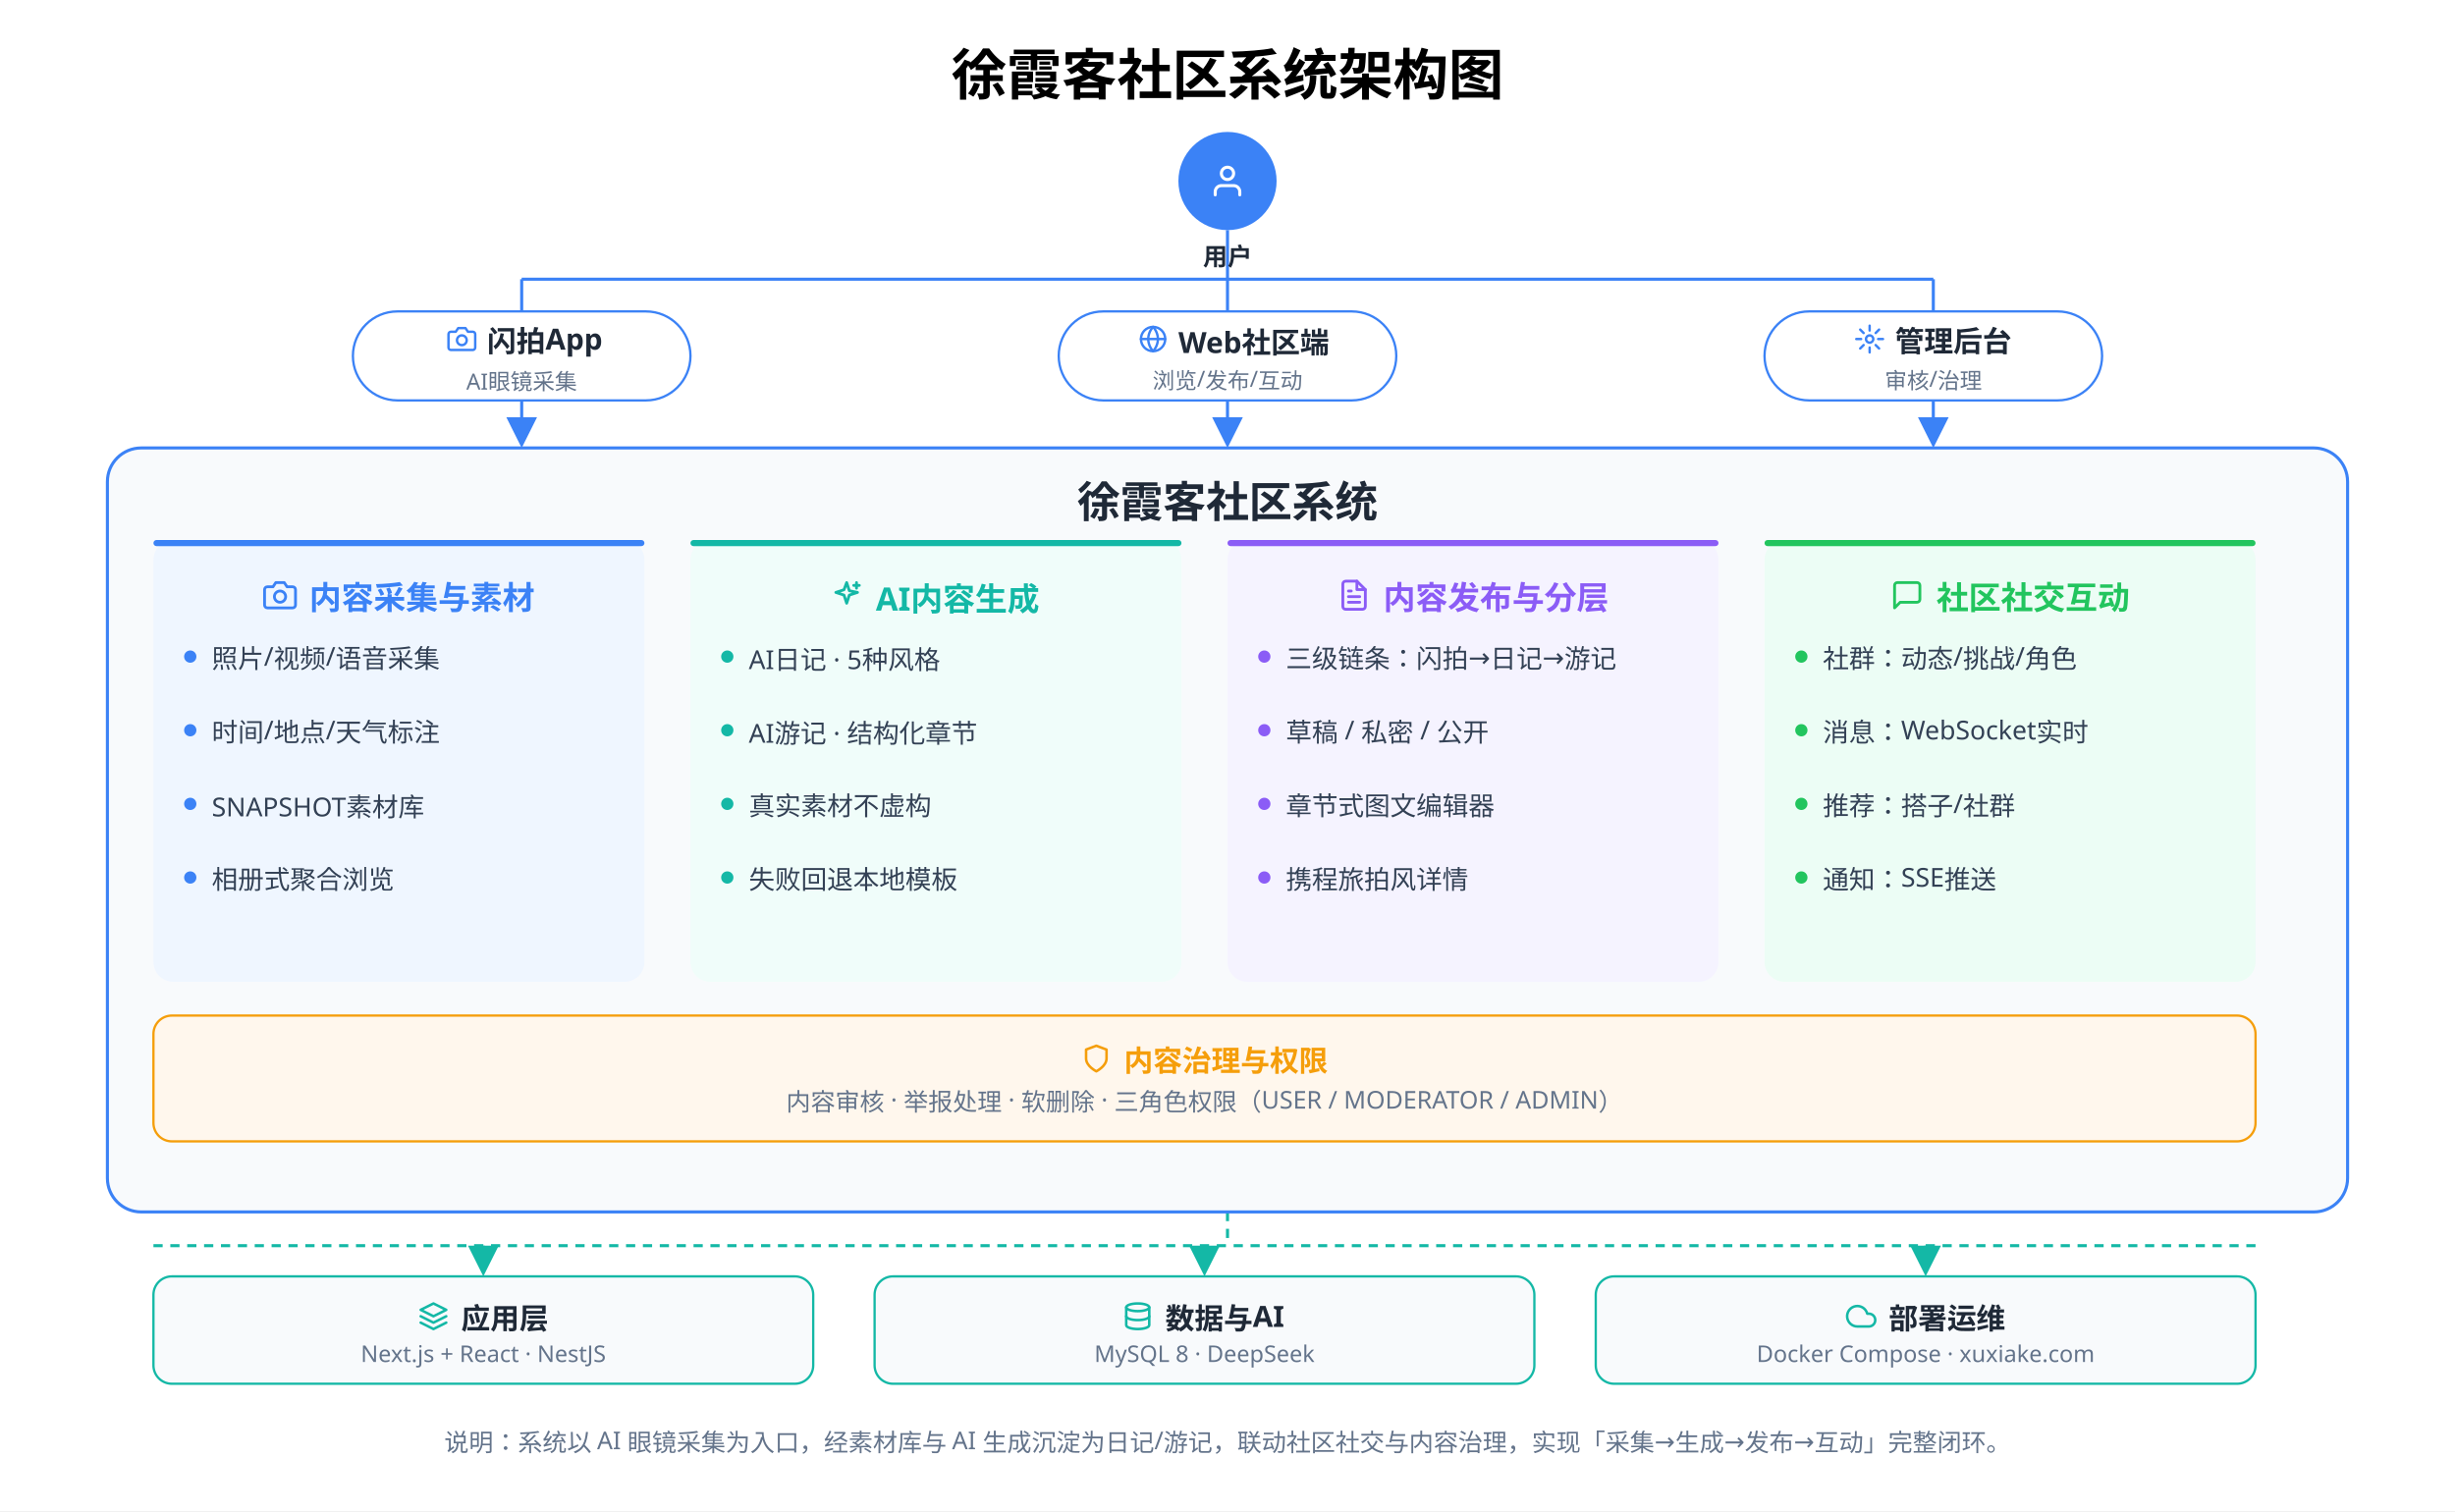
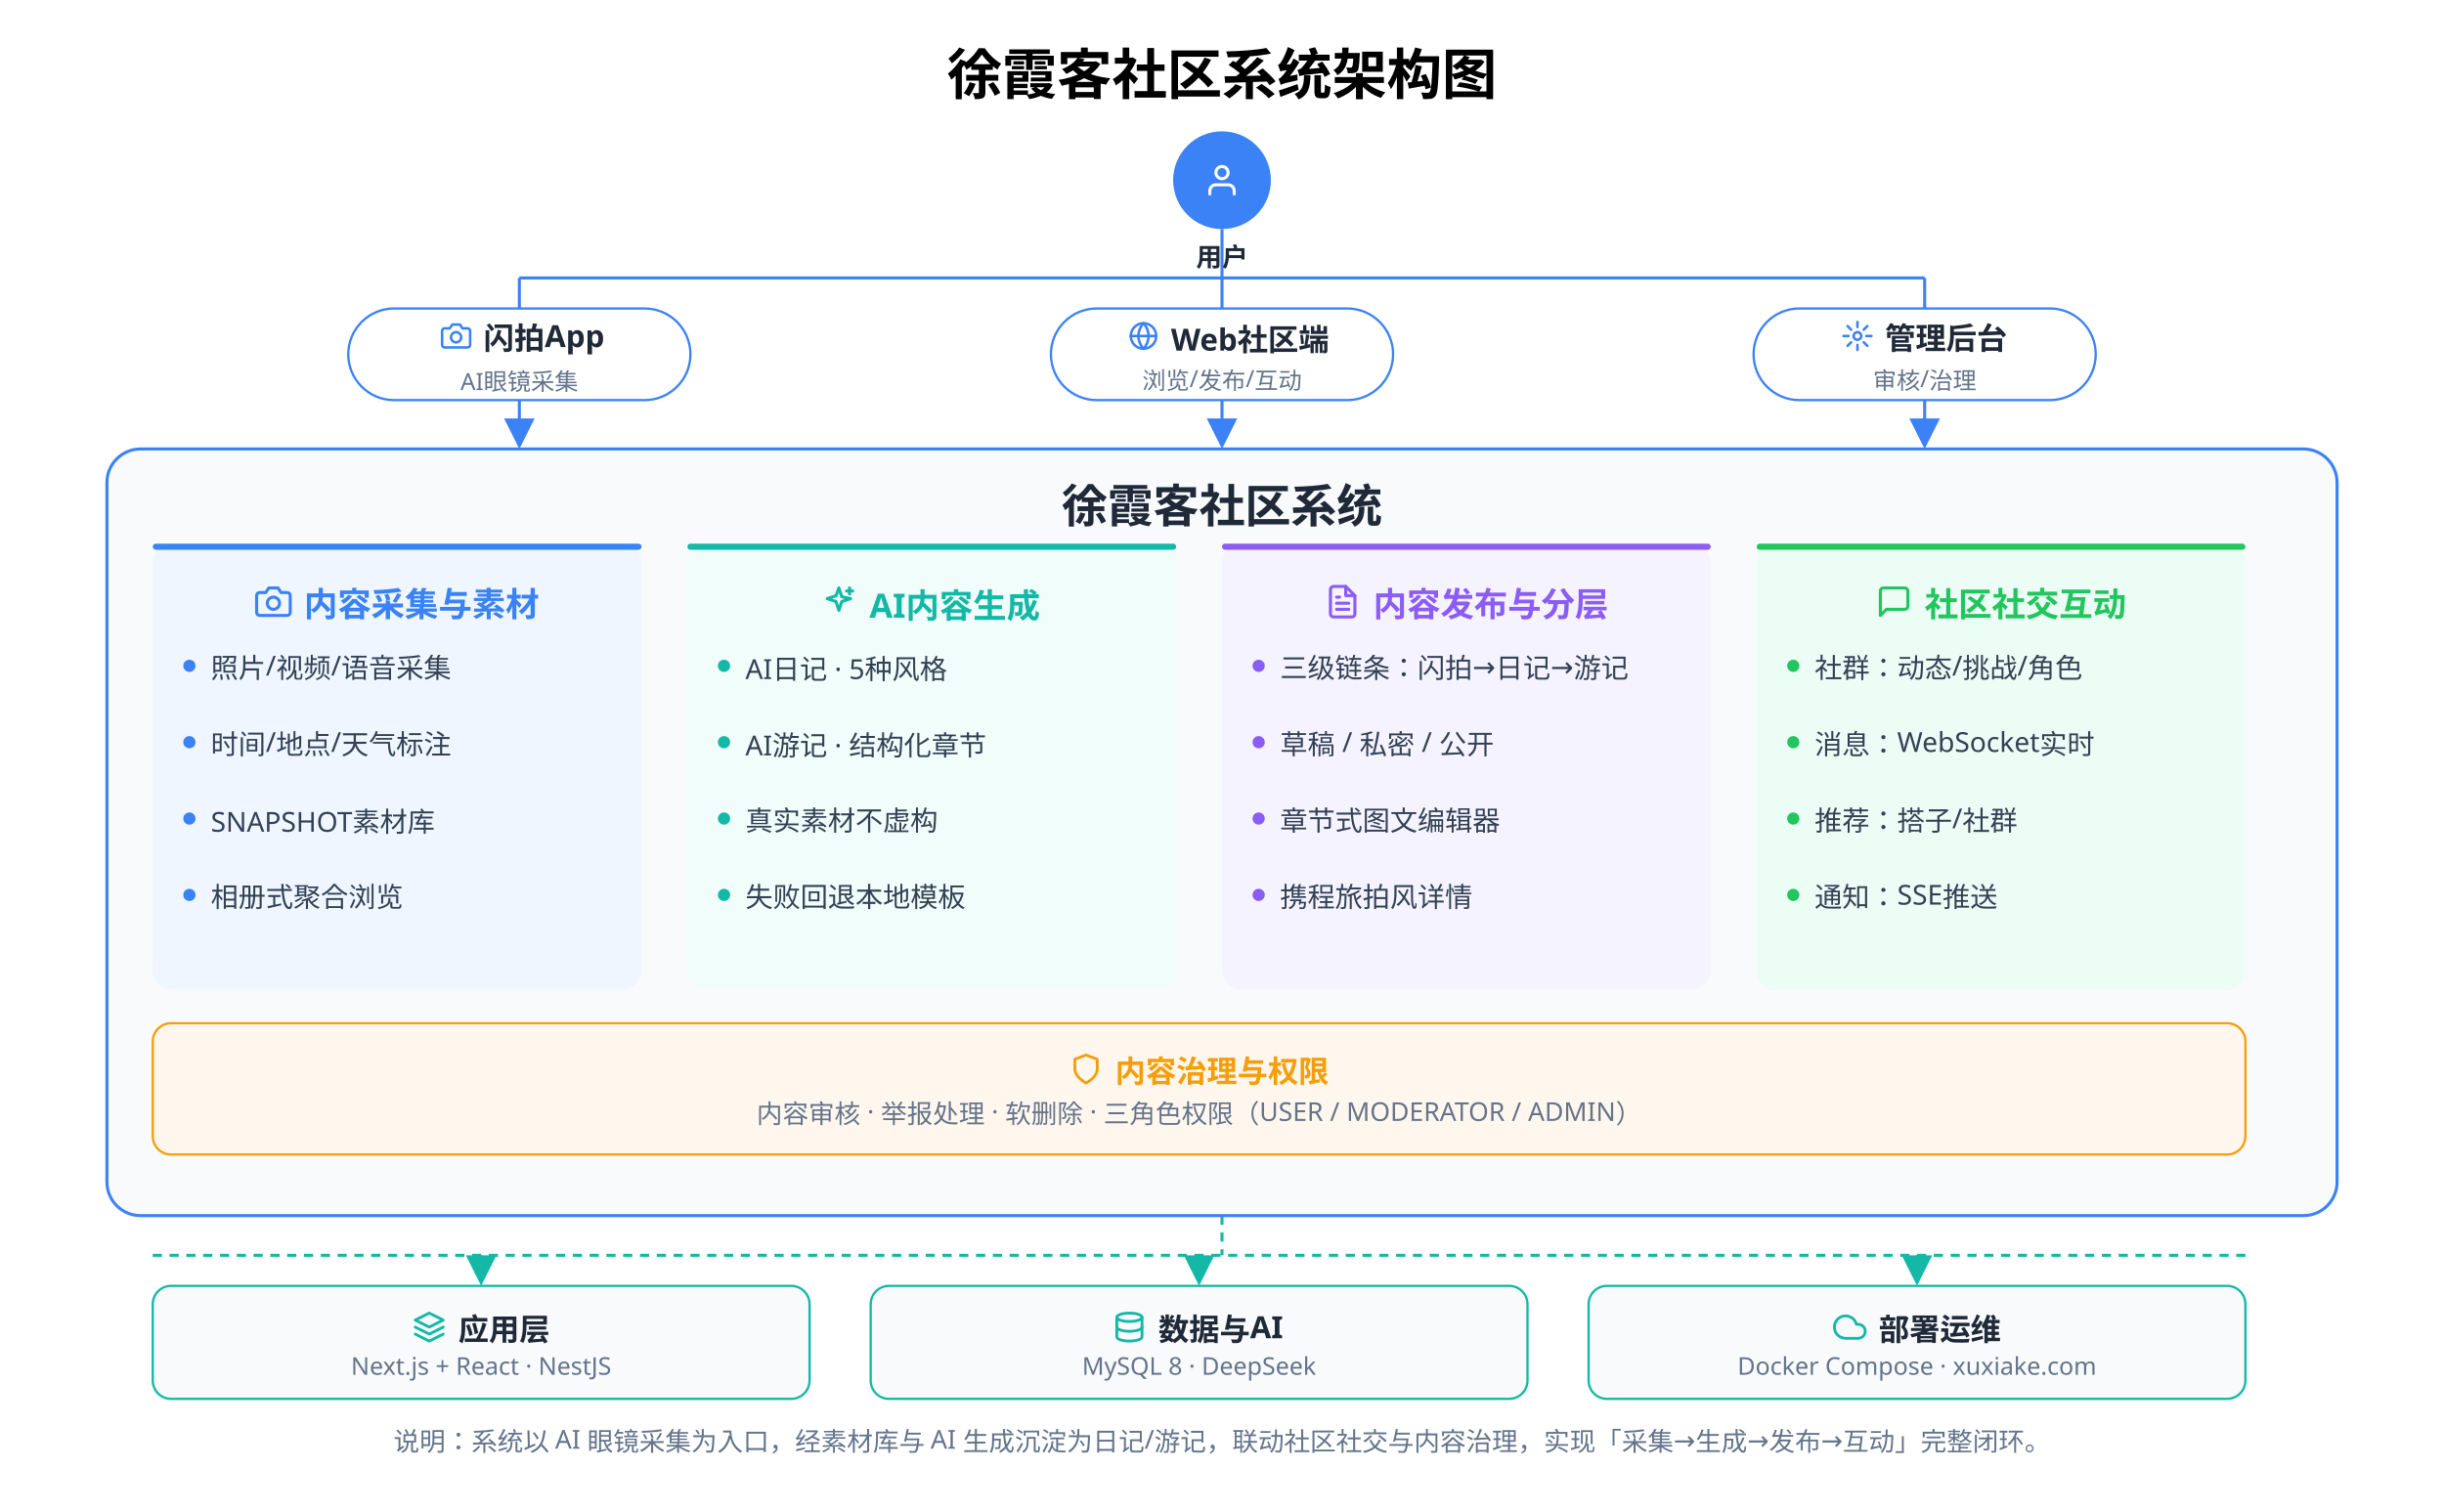
- <svg xmlns="http://www.w3.org/2000/svg" width="1600" height="985" viewBox="0 0 1600 985" font-family="Microsoft YaHei, PingFang SC, sans-serif">
-   <rect width="1600" height="985" fill="#FFFFFF" />
+ <svg xmlns="http://www.w3.org/2000/svg" width="1600" height="990" viewBox="0 0 1600 990" font-family="Microsoft YaHei, PingFang SC, sans-serif">
+   <rect width="1600" height="990" fill="#FFFFFF" />
  <defs>
    <marker id="arrow" markerWidth="10" markerHeight="10" refX="8" refY="5" orient="auto">
      <path d="M0,0 L10,5 L0,10 z" fill="#3B82F6" />
    </marker>
    <marker id="arrowA" markerWidth="10" markerHeight="10" refX="8" refY="5" orient="auto">
      <path d="M0,0 L10,5 L0,10 z" fill="#14B8A6" />
    </marker>
  </defs>
  <text x="800.0" y="46" fill="#000000" font-size="36" font-weight="bold" text-anchor="middle" dominant-baseline="central">徐霞客社区系统架构图</text>
  <line x1="800" y1="150" x2="800" y2="182" stroke="#3B82F6" stroke-width="2" />
  <line x1="340" y1="182" x2="1260" y2="182" stroke="#3B82F6" stroke-width="2" />
-   <line x1="340" y1="182" x2="340" y2="203.0" stroke="#3B82F6" stroke-width="2" />
-   <line x1="800" y1="182" x2="800" y2="203.0" stroke="#3B82F6" stroke-width="2" />
-   <line x1="1260" y1="182" x2="1260" y2="203.0" stroke="#3B82F6" stroke-width="2" />
-   <line x1="340" y1="261.0" x2="340" y2="288" stroke="#3B82F6" stroke-width="2" marker-end="url(#arrow)" />
-   <line x1="800" y1="261.0" x2="800" y2="288" stroke="#3B82F6" stroke-width="2" marker-end="url(#arrow)" />
-   <line x1="1260" y1="261.0" x2="1260" y2="288" stroke="#3B82F6" stroke-width="2" marker-end="url(#arrow)" />
-   <line x1="800" y1="790" x2="800" y2="812" stroke="#14B8A6" stroke-width="2" stroke-dasharray="6,5" />
-   <line x1="100" y1="812" x2="1470" y2="812" stroke="#14B8A6" stroke-width="2" stroke-dasharray="6,5" />
-   <line x1="315.0" y1="812" x2="315.0" y2="828" stroke="#14B8A6" stroke-width="2" stroke-dasharray="6,5" marker-end="url(#arrowA)" />
-   <line x1="785.0" y1="812" x2="785.0" y2="828" stroke="#14B8A6" stroke-width="2" stroke-dasharray="6,5" marker-end="url(#arrowA)" />
-   <line x1="1255.0" y1="812" x2="1255.0" y2="828" stroke="#14B8A6" stroke-width="2" stroke-dasharray="6,5" marker-end="url(#arrowA)" />
+   <line x1="340" y1="182" x2="340" y2="202.0" stroke="#3B82F6" stroke-width="2" />
+   <line x1="800" y1="182" x2="800" y2="202.0" stroke="#3B82F6" stroke-width="2" />
+   <line x1="1260" y1="182" x2="1260" y2="202.0" stroke="#3B82F6" stroke-width="2" />
+   <line x1="340" y1="262.0" x2="340" y2="290" stroke="#3B82F6" stroke-width="2" marker-end="url(#arrow)" />
+   <line x1="800" y1="262.0" x2="800" y2="290" stroke="#3B82F6" stroke-width="2" marker-end="url(#arrow)" />
+   <line x1="1260" y1="262.0" x2="1260" y2="290" stroke="#3B82F6" stroke-width="2" marker-end="url(#arrow)" />
+   <line x1="800" y1="796" x2="800" y2="822" stroke="#14B8A6" stroke-width="2" stroke-dasharray="6,5" />
+   <line x1="100" y1="822" x2="1470" y2="822" stroke="#14B8A6" stroke-width="2" stroke-dasharray="6,5" />
+   <line x1="315.0" y1="822" x2="315.0" y2="838" stroke="#14B8A6" stroke-width="2" stroke-dasharray="6,5" marker-end="url(#arrowA)" />
+   <line x1="785.0" y1="822" x2="785.0" y2="838" stroke="#14B8A6" stroke-width="2" stroke-dasharray="6,5" marker-end="url(#arrowA)" />
+   <line x1="1255.0" y1="822" x2="1255.0" y2="838" stroke="#14B8A6" stroke-width="2" stroke-dasharray="6,5" marker-end="url(#arrowA)" />
  <circle cx="800" cy="118" r="32" fill="#3B82F6" />
  <g transform="translate(788.0,106.0) scale(1)" fill="none" stroke="#FFFFFF" stroke-width="2" stroke-linecap="round" stroke-linejoin="round">
    <circle cx="12" cy="7" r="4" />
    <path d="M20 21v-2a4 4 0 0 0-4-4H8a4 4 0 0 0-4 4v2" />
  </g>
-   <text x="800" y="166" fill="#1F2937" font-size="16" font-weight="bold" text-anchor="middle" dominant-baseline="central">用户</text>
-   <rect x="230.0" y="203.0" width="220" height="58" rx="29" fill="#FFFFFF" stroke="#3B82F6" stroke-width="1.5" />
-   <g transform="translate(291.5,211.5) scale(0.7917)" fill="none" stroke="#3B82F6" stroke-width="2" stroke-linecap="round" stroke-linejoin="round">
+   <text x="800" y="167" fill="#1F2937" font-size="17" font-weight="bold" text-anchor="middle" dominant-baseline="central">用户</text>
+   <rect x="228.0" y="202.0" width="224" height="60" rx="30" fill="#FFFFFF" stroke="#3B82F6" stroke-width="1.5" />
+   <g transform="translate(288.6,210.0) scale(0.8333)" fill="none" stroke="#3B82F6" stroke-width="2" stroke-linecap="round" stroke-linejoin="round">
    <path d="M23 19a2 2 0 0 1-2 2H3a2 2 0 0 1-2-2V8a2 2 0 0 1 2-2h4l2-3h6l2 3h4a2 2 0 0 1 2 2z" />
    <circle cx="12" cy="13" r="4" />
  </g>
-   <text x="317.5" y="221" fill="#1F2937" font-size="19" font-weight="bold" text-anchor="start" dominant-baseline="central">闪拍App</text>
-   <text x="340" y="247" fill="#64748B" font-size="14.5" text-anchor="middle" dominant-baseline="central">AI眼镜采集</text>
-   <rect x="690.0" y="203.0" width="220" height="58" rx="29" fill="#FFFFFF" stroke="#3B82F6" stroke-width="1.5" />
-   <g transform="translate(742.0,211.5) scale(0.7917)" fill="none" stroke="#3B82F6" stroke-width="2" stroke-linecap="round" stroke-linejoin="round">
+   <text x="316.6" y="220" fill="#1F2937" font-size="20" font-weight="bold" text-anchor="start" dominant-baseline="central">闪拍App</text>
+   <text x="340" y="248" fill="#64748B" font-size="15.5" text-anchor="middle" dominant-baseline="central">AI眼镜采集</text>
+   <rect x="688.0" y="202.0" width="224" height="60" rx="30" fill="#FFFFFF" stroke="#3B82F6" stroke-width="1.5" />
+   <g transform="translate(738.6,210.0) scale(0.8333)" fill="none" stroke="#3B82F6" stroke-width="2" stroke-linecap="round" stroke-linejoin="round">
    <circle cx="12" cy="12" r="10" />
    <path d="M2 12h20" />
    <path d="M12 2a15.3 15.3 0 0 1 4 10 15.3 15.3 0 0 1-4 10 15.3 15.3 0 0 1-4-10 15.3 15.3 0 0 1 4-10z" />
  </g>
-   <text x="768.0" y="221" fill="#1F2937" font-size="19" font-weight="bold" text-anchor="start" dominant-baseline="central">Web社区端</text>
-   <text x="800" y="247" fill="#64748B" font-size="14.5" text-anchor="middle" dominant-baseline="central">浏览/发布/互动</text>
-   <rect x="1150.0" y="203.0" width="220" height="58" rx="29" fill="#FFFFFF" stroke="#3B82F6" stroke-width="1.5" />
-   <g transform="translate(1209.0,211.5) scale(0.7917)" fill="none" stroke="#3B82F6" stroke-width="2" stroke-linecap="round" stroke-linejoin="round">
+   <text x="766.6" y="220" fill="#1F2937" font-size="20" font-weight="bold" text-anchor="start" dominant-baseline="central">Web社区端</text>
+   <text x="800" y="248" fill="#64748B" font-size="15.5" text-anchor="middle" dominant-baseline="central">浏览/发布/互动</text>
+   <rect x="1148.0" y="202.0" width="224" height="60" rx="30" fill="#FFFFFF" stroke="#3B82F6" stroke-width="1.5" />
+   <g transform="translate(1206.0,210.0) scale(0.8333)" fill="none" stroke="#3B82F6" stroke-width="2" stroke-linecap="round" stroke-linejoin="round">
    <circle cx="12" cy="12" r="3" />
    <path d="M12 1v4M12 19v4M4.22 4.22l2.83 2.83M16.95 16.95l2.83 2.83M1 12h4M19 12h4M4.22 19.78l2.83-2.83M16.95 7.05l2.83-2.83" />
  </g>
-   <text x="1235.0" y="221" fill="#1F2937" font-size="19" font-weight="bold" text-anchor="start" dominant-baseline="central">管理后台</text>
-   <text x="1260" y="247" fill="#64748B" font-size="14.5" text-anchor="middle" dominant-baseline="central">审核/治理</text>
-   <rect x="70" y="292" width="1460" height="498" rx="22" fill="#F8FAFC" stroke="#3B82F6" stroke-width="2" />
-   <text x="800" y="325" fill="#1F2937" font-size="28" font-weight="bold" text-anchor="middle" dominant-baseline="central">徐霞客社区系统</text>
-   <rect x="100" y="352" width="320" height="288" rx="13" fill="#EFF6FF" />
-   <rect x="100" y="352" width="320" height="4" rx="2" fill="#3B82F6" />
-   <g transform="translate(171.5,377.0) scale(0.9167)" fill="none" stroke="#3B82F6" stroke-width="2" stroke-linecap="round" stroke-linejoin="round">
+   <text x="1234.0" y="220" fill="#1F2937" font-size="20" font-weight="bold" text-anchor="start" dominant-baseline="central">管理后台</text>
+   <text x="1260" y="248" fill="#64748B" font-size="15.5" text-anchor="middle" dominant-baseline="central">审核/治理</text>
+   <rect x="70" y="294" width="1460" height="502" rx="22" fill="#F8FAFC" stroke="#3B82F6" stroke-width="2" />
+   <text x="800" y="329" fill="#1F2937" font-size="30" font-weight="bold" text-anchor="middle" dominant-baseline="central">徐霞客社区系统</text>
+   <rect x="100" y="356" width="320" height="292" rx="13" fill="#EFF6FF" />
+   <rect x="100" y="356" width="320" height="4" rx="2" fill="#3B82F6" />
+   <g transform="translate(167.0,382.0) scale(1)" fill="none" stroke="#3B82F6" stroke-width="2" stroke-linecap="round" stroke-linejoin="round">
    <path d="M23 19a2 2 0 0 1-2 2H3a2 2 0 0 1-2-2V8a2 2 0 0 1 2-2h4l2-3h6l2 3h4a2 2 0 0 1 2 2z" />
    <circle cx="12" cy="13" r="4" />
  </g>
-   <text x="201.5" y="388" fill="#3B82F6" font-size="21" font-weight="bold" text-anchor="start" dominant-baseline="central">内容采集与素材</text>
-   <circle cx="124" cy="428" r="4" fill="#3B82F6" />
-   <text x="138" y="428" fill="#334155" font-size="17" text-anchor="start" dominant-baseline="central">照片/视频/语音采集</text>
-   <circle cx="124" cy="476" r="4" fill="#3B82F6" />
-   <text x="138" y="476" fill="#334155" font-size="17" text-anchor="start" dominant-baseline="central">时间/地点/天气标注</text>
-   <circle cx="124" cy="524" r="4" fill="#3B82F6" />
-   <text x="138" y="524" fill="#334155" font-size="17" text-anchor="start" dominant-baseline="central">SNAPSHOT素材库</text>
-   <circle cx="124" cy="572" r="4" fill="#3B82F6" />
-   <text x="138" y="572" fill="#334155" font-size="17" text-anchor="start" dominant-baseline="central">相册式聚合浏览</text>
-   <rect x="450" y="352" width="320" height="288" rx="13" fill="#F0FDFA" />
-   <rect x="450" y="352" width="320" height="4" rx="2" fill="#14B8A6" />
-   <g transform="translate(540.8,377.0) scale(0.9167)" fill="none" stroke="#14B8A6" stroke-width="2" stroke-linecap="round" stroke-linejoin="round">
+   <text x="199.0" y="394" fill="#3B82F6" font-size="22" font-weight="bold" text-anchor="start" dominant-baseline="central">内容采集与素材</text>
+   <circle cx="124" cy="436" r="4" fill="#3B82F6" />
+   <text x="138" y="436" fill="#334155" font-size="18" text-anchor="start" dominant-baseline="central">照片/视频/语音采集</text>
+   <circle cx="124" cy="486" r="4" fill="#3B82F6" />
+   <text x="138" y="486" fill="#334155" font-size="18" text-anchor="start" dominant-baseline="central">时间/地点/天气标注</text>
+   <circle cx="124" cy="536" r="4" fill="#3B82F6" />
+   <text x="138" y="536" fill="#334155" font-size="18" text-anchor="start" dominant-baseline="central">SNAPSHOT素材库</text>
+   <circle cx="124" cy="586" r="4" fill="#3B82F6" />
+   <text x="138" y="586" fill="#334155" font-size="18" text-anchor="start" dominant-baseline="central">相册式聚合浏览</text>
+   <rect x="450" y="356" width="320" height="292" rx="13" fill="#F0FDFA" />
+   <rect x="450" y="356" width="320" height="4" rx="2" fill="#14B8A6" />
+   <g transform="translate(537.2,382.0) scale(1)" fill="none" stroke="#14B8A6" stroke-width="2" stroke-linecap="round" stroke-linejoin="round">
    <path d="M12 3l1.9 5.8L19.7 10l-5.8 1.9L12 17.7l-1.9-5.8L4.3 10l5.8-1.9z" />
    <path d="M19 3v4M17 5h4" />
  </g>
-   <text x="570.8" y="388" fill="#14B8A6" font-size="21" font-weight="bold" text-anchor="start" dominant-baseline="central">AI内容生成</text>
-   <circle cx="474" cy="428" r="4" fill="#14B8A6" />
-   <text x="488" y="428" fill="#334155" font-size="17" text-anchor="start" dominant-baseline="central">AI日记 · 5种风格</text>
-   <circle cx="474" cy="476" r="4" fill="#14B8A6" />
-   <text x="488" y="476" fill="#334155" font-size="17" text-anchor="start" dominant-baseline="central">AI游记 · 结构化章节</text>
-   <circle cx="474" cy="524" r="4" fill="#14B8A6" />
-   <text x="488" y="524" fill="#334155" font-size="17" text-anchor="start" dominant-baseline="central">真实素材不虚构</text>
-   <circle cx="474" cy="572" r="4" fill="#14B8A6" />
-   <text x="488" y="572" fill="#334155" font-size="17" text-anchor="start" dominant-baseline="central">失败回退本地模板</text>
-   <rect x="800" y="352" width="320" height="288" rx="13" fill="#F5F3FF" />
-   <rect x="800" y="352" width="320" height="4" rx="2" fill="#8B5CF6" />
-   <g transform="translate(871.5,377.0) scale(0.9167)" fill="none" stroke="#8B5CF6" stroke-width="2" stroke-linecap="round" stroke-linejoin="round">
+   <text x="569.2" y="394" fill="#14B8A6" font-size="22" font-weight="bold" text-anchor="start" dominant-baseline="central">AI内容生成</text>
+   <circle cx="474" cy="436" r="4" fill="#14B8A6" />
+   <text x="488" y="436" fill="#334155" font-size="18" text-anchor="start" dominant-baseline="central">AI日记 · 5种风格</text>
+   <circle cx="474" cy="486" r="4" fill="#14B8A6" />
+   <text x="488" y="486" fill="#334155" font-size="18" text-anchor="start" dominant-baseline="central">AI游记 · 结构化章节</text>
+   <circle cx="474" cy="536" r="4" fill="#14B8A6" />
+   <text x="488" y="536" fill="#334155" font-size="18" text-anchor="start" dominant-baseline="central">真实素材不虚构</text>
+   <circle cx="474" cy="586" r="4" fill="#14B8A6" />
+   <text x="488" y="586" fill="#334155" font-size="18" text-anchor="start" dominant-baseline="central">失败回退本地模板</text>
+   <rect x="800" y="356" width="320" height="292" rx="13" fill="#F5F3FF" />
+   <rect x="800" y="356" width="320" height="4" rx="2" fill="#8B5CF6" />
+   <g transform="translate(867.0,382.0) scale(1)" fill="none" stroke="#8B5CF6" stroke-width="2" stroke-linecap="round" stroke-linejoin="round">
    <path d="M14 2H6a2 2 0 0 0-2 2v16a2 2 0 0 0 2 2h12a2 2 0 0 0 2-2V8z" />
    <path d="M14 2v6h6" />
    <path d="M16 13H8M16 17H8M10 9H8" />
  </g>
-   <text x="901.5" y="388" fill="#8B5CF6" font-size="21" font-weight="bold" text-anchor="start" dominant-baseline="central">内容发布与分层</text>
-   <circle cx="824" cy="428" r="4" fill="#8B5CF6" />
-   <text x="838" y="428" fill="#334155" font-size="17" text-anchor="start" dominant-baseline="central">三级链条：闪拍→日记→游记</text>
-   <circle cx="824" cy="476" r="4" fill="#8B5CF6" />
-   <text x="838" y="476" fill="#334155" font-size="17" text-anchor="start" dominant-baseline="central">草稿 / 私密 / 公开</text>
-   <circle cx="824" cy="524" r="4" fill="#8B5CF6" />
-   <text x="838" y="524" fill="#334155" font-size="17" text-anchor="start" dominant-baseline="central">章节式图文编辑器</text>
-   <circle cx="824" cy="572" r="4" fill="#8B5CF6" />
-   <text x="838" y="572" fill="#334155" font-size="17" text-anchor="start" dominant-baseline="central">携程旅拍风详情</text>
-   <rect x="1150" y="352" width="320" height="288" rx="13" fill="#ECFDF5" />
-   <rect x="1150" y="352" width="320" height="4" rx="2" fill="#22C55E" />
-   <g transform="translate(1232.0,377.0) scale(0.9167)" fill="none" stroke="#22C55E" stroke-width="2" stroke-linecap="round" stroke-linejoin="round">
+   <text x="899.0" y="394" fill="#8B5CF6" font-size="22" font-weight="bold" text-anchor="start" dominant-baseline="central">内容发布与分层</text>
+   <circle cx="824" cy="436" r="4" fill="#8B5CF6" />
+   <text x="838" y="436" fill="#334155" font-size="18" text-anchor="start" dominant-baseline="central">三级链条：闪拍→日记→游记</text>
+   <circle cx="824" cy="486" r="4" fill="#8B5CF6" />
+   <text x="838" y="486" fill="#334155" font-size="18" text-anchor="start" dominant-baseline="central">草稿 / 私密 / 公开</text>
+   <circle cx="824" cy="536" r="4" fill="#8B5CF6" />
+   <text x="838" y="536" fill="#334155" font-size="18" text-anchor="start" dominant-baseline="central">章节式图文编辑器</text>
+   <circle cx="824" cy="586" r="4" fill="#8B5CF6" />
+   <text x="838" y="586" fill="#334155" font-size="18" text-anchor="start" dominant-baseline="central">携程旅拍风详情</text>
+   <rect x="1150" y="356" width="320" height="292" rx="13" fill="#ECFDF5" />
+   <rect x="1150" y="356" width="320" height="4" rx="2" fill="#22C55E" />
+   <g transform="translate(1228.0,382.0) scale(1)" fill="none" stroke="#22C55E" stroke-width="2" stroke-linecap="round" stroke-linejoin="round">
    <path d="M21 15a2 2 0 0 1-2 2H7l-4 4V5a2 2 0 0 1 2-2h14a2 2 0 0 1 2 2z" />
  </g>
-   <text x="1262.0" y="388" fill="#22C55E" font-size="21" font-weight="bold" text-anchor="start" dominant-baseline="central">社区社交互动</text>
-   <circle cx="1174" cy="428" r="4" fill="#22C55E" />
-   <text x="1188" y="428" fill="#334155" font-size="17" text-anchor="start" dominant-baseline="central">社群：动态/挑战/角色</text>
-   <circle cx="1174" cy="476" r="4" fill="#22C55E" />
-   <text x="1188" y="476" fill="#334155" font-size="17" text-anchor="start" dominant-baseline="central">消息：WebSocket实时</text>
-   <circle cx="1174" cy="524" r="4" fill="#22C55E" />
-   <text x="1188" y="524" fill="#334155" font-size="17" text-anchor="start" dominant-baseline="central">推荐：搭子/社群</text>
-   <circle cx="1174" cy="572" r="4" fill="#22C55E" />
-   <text x="1188" y="572" fill="#334155" font-size="17" text-anchor="start" dominant-baseline="central">通知：SSE推送</text>
-   <rect x="100" y="662" width="1370" height="82" rx="12" fill="#FFF7ED" stroke="#F59E0B" stroke-width="1.5" />
-   <g transform="translate(704.5,680.0) scale(0.8333)" fill="none" stroke="#F59E0B" stroke-width="2" stroke-linecap="round" stroke-linejoin="round">
+   <text x="1260.0" y="394" fill="#22C55E" font-size="22" font-weight="bold" text-anchor="start" dominant-baseline="central">社区社交互动</text>
+   <circle cx="1174" cy="436" r="4" fill="#22C55E" />
+   <text x="1188" y="436" fill="#334155" font-size="18" text-anchor="start" dominant-baseline="central">社群：动态/挑战/角色</text>
+   <circle cx="1174" cy="486" r="4" fill="#22C55E" />
+   <text x="1188" y="486" fill="#334155" font-size="18" text-anchor="start" dominant-baseline="central">消息：WebSocket实时</text>
+   <circle cx="1174" cy="536" r="4" fill="#22C55E" />
+   <text x="1188" y="536" fill="#334155" font-size="18" text-anchor="start" dominant-baseline="central">推荐：搭子/社群</text>
+   <circle cx="1174" cy="586" r="4" fill="#22C55E" />
+   <text x="1188" y="586" fill="#334155" font-size="18" text-anchor="start" dominant-baseline="central">通知：SSE推送</text>
+   <rect x="100" y="670" width="1370" height="86" rx="12" fill="#FFF7ED" stroke="#F59E0B" stroke-width="1.5" />
+   <g transform="translate(700.0,689.0) scale(0.9167)" fill="none" stroke="#F59E0B" stroke-width="2" stroke-linecap="round" stroke-linejoin="round">
    <path d="M12 22s8-4 8-10V5l-8-3-8 3v7c0 6 8 10 8 10z" />
  </g>
-   <text x="732.5" y="690" fill="#F59E0B" font-size="19" font-weight="bold" text-anchor="start" dominant-baseline="central">内容治理与权限</text>
-   <text x="785.0" y="717" fill="#64748B" font-size="16" text-anchor="middle" dominant-baseline="central">内容审核 · 举报处理 · 软删除 · 三角色权限（USER / MODERATOR / ADMIN）</text>
-   <rect x="100" y="832" width="430" height="70" rx="12" fill="#F8FAFC" stroke="#14B8A6" stroke-width="1.5" />
-   <g transform="translate(272.5,848.0) scale(0.8333)" fill="none" stroke="#14B8A6" stroke-width="2" stroke-linecap="round" stroke-linejoin="round">
+   <text x="730.0" y="700" fill="#F59E0B" font-size="20" font-weight="bold" text-anchor="start" dominant-baseline="central">内容治理与权限</text>
+   <text x="785.0" y="728" fill="#64748B" font-size="17" text-anchor="middle" dominant-baseline="central">内容审核 · 举报处理 · 软删除 · 三角色权限（USER / MODERATOR / ADMIN）</text>
+   <rect x="100" y="842" width="430" height="74" rx="12" fill="#F8FAFC" stroke="#14B8A6" stroke-width="1.5" />
+   <g transform="translate(270.0,858.0) scale(0.9167)" fill="none" stroke="#14B8A6" stroke-width="2" stroke-linecap="round" stroke-linejoin="round">
    <path d="M12 2L2 7l10 5 10-5-10-5z" />
    <path d="M2 17l10 5 10-5" />
    <path d="M2 12l10 5 10-5" />
  </g>
-   <text x="300.5" y="858" fill="#1F2937" font-size="19" font-weight="bold" text-anchor="start" dominant-baseline="central">应用层</text>
-   <text x="315.0" y="882" fill="#64748B" font-size="15" text-anchor="middle" dominant-baseline="central">Next.js + React · NestJS</text>
-   <rect x="570" y="832" width="430" height="70" rx="12" fill="#F8FAFC" stroke="#14B8A6" stroke-width="1.5" />
-   <g transform="translate(731.5,848.0) scale(0.8333)" fill="none" stroke="#14B8A6" stroke-width="2" stroke-linecap="round" stroke-linejoin="round">
+   <text x="300.0" y="869" fill="#1F2937" font-size="20" font-weight="bold" text-anchor="start" dominant-baseline="central">应用层</text>
+   <text x="315.0" y="894" fill="#64748B" font-size="16" text-anchor="middle" dominant-baseline="central">Next.js + React · NestJS</text>
+   <rect x="570" y="842" width="430" height="74" rx="12" fill="#F8FAFC" stroke="#14B8A6" stroke-width="1.5" />
+   <g transform="translate(728.4,858.0) scale(0.9167)" fill="none" stroke="#14B8A6" stroke-width="2" stroke-linecap="round" stroke-linejoin="round">
    <ellipse cx="12" cy="5" rx="9" ry="3" />
    <path d="M21 12c0 1.66-4 3-9 3s-9-1.34-9-3" />
    <path d="M3 5v14c0 1.66 4 3 9 3s9-1.34 9-3V5" />
  </g>
-   <text x="759.5" y="858" fill="#1F2937" font-size="19" font-weight="bold" text-anchor="start" dominant-baseline="central">数据与AI</text>
-   <text x="785.0" y="882" fill="#64748B" font-size="15" text-anchor="middle" dominant-baseline="central">MySQL 8 · DeepSeek</text>
-   <rect x="1040" y="832" width="430" height="70" rx="12" fill="#F8FAFC" stroke="#14B8A6" stroke-width="1.5" />
-   <g transform="translate(1203.0,848.0) scale(0.8333)" fill="none" stroke="#14B8A6" stroke-width="2" stroke-linecap="round" stroke-linejoin="round">
+   <text x="758.4" y="869" fill="#1F2937" font-size="20" font-weight="bold" text-anchor="start" dominant-baseline="central">数据与AI</text>
+   <text x="785.0" y="894" fill="#64748B" font-size="16" text-anchor="middle" dominant-baseline="central">MySQL 8 · DeepSeek</text>
+   <rect x="1040" y="842" width="430" height="74" rx="12" fill="#F8FAFC" stroke="#14B8A6" stroke-width="1.5" />
+   <g transform="translate(1200.0,858.0) scale(0.9167)" fill="none" stroke="#14B8A6" stroke-width="2" stroke-linecap="round" stroke-linejoin="round">
    <path d="M18 10h-1.26A8 8 0 1 0 9 20h9a5 5 0 0 0 0-10z" />
  </g>
-   <text x="1231.0" y="858" fill="#1F2937" font-size="19" font-weight="bold" text-anchor="start" dominant-baseline="central">部署运维</text>
-   <text x="1255.0" y="882" fill="#64748B" font-size="15" text-anchor="middle" dominant-baseline="central">Docker Compose · xuxiake.com</text>
-   <text x="800.0" y="946" fill="#64748B" font-size="16" text-anchor="middle">说明：系统以 AI 眼镜采集为入口，经素材库与 AI 生成沉淀为日记/游记，联动社区社交与内容治理，实现「采集→生成→发布→互动」完整闭环。</text>
+   <text x="1230.0" y="869" fill="#1F2937" font-size="20" font-weight="bold" text-anchor="start" dominant-baseline="central">部署运维</text>
+   <text x="1255.0" y="894" fill="#64748B" font-size="16" text-anchor="middle" dominant-baseline="central">Docker Compose · xuxiake.com</text>
+   <text x="800.0" y="950" fill="#64748B" font-size="17" text-anchor="middle">说明：系统以 AI 眼镜采集为入口，经素材库与 AI 生成沉淀为日记/游记，联动社区社交与内容治理，实现「采集→生成→发布→互动」完整闭环。</text>
</svg>
